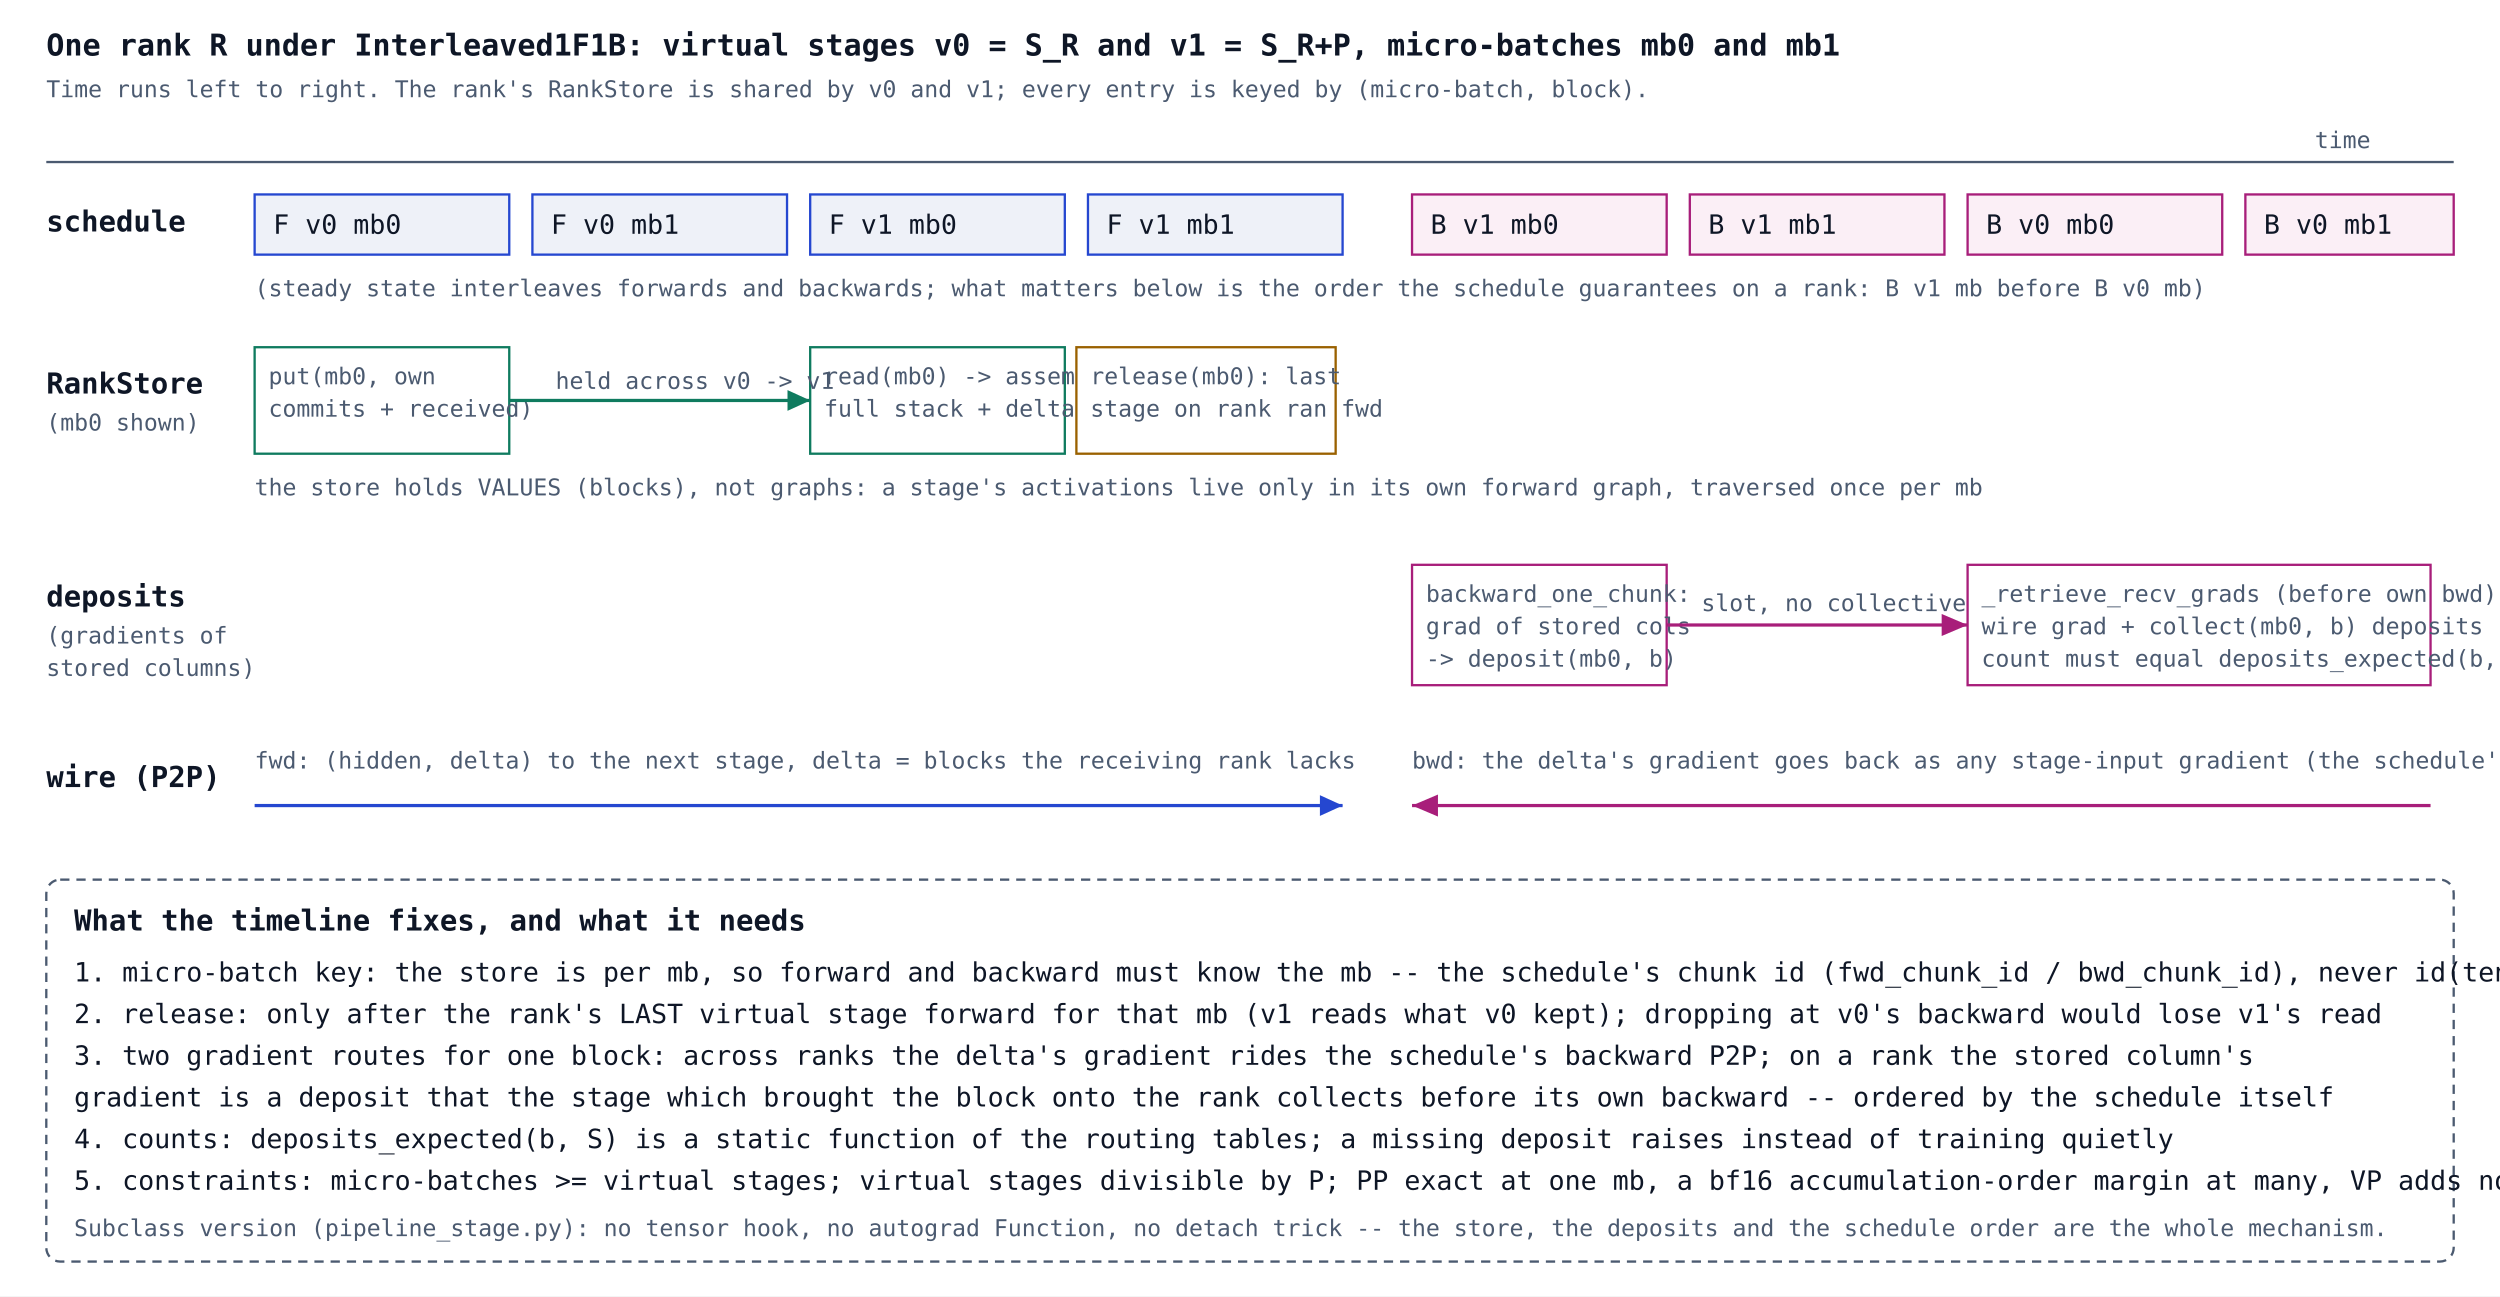
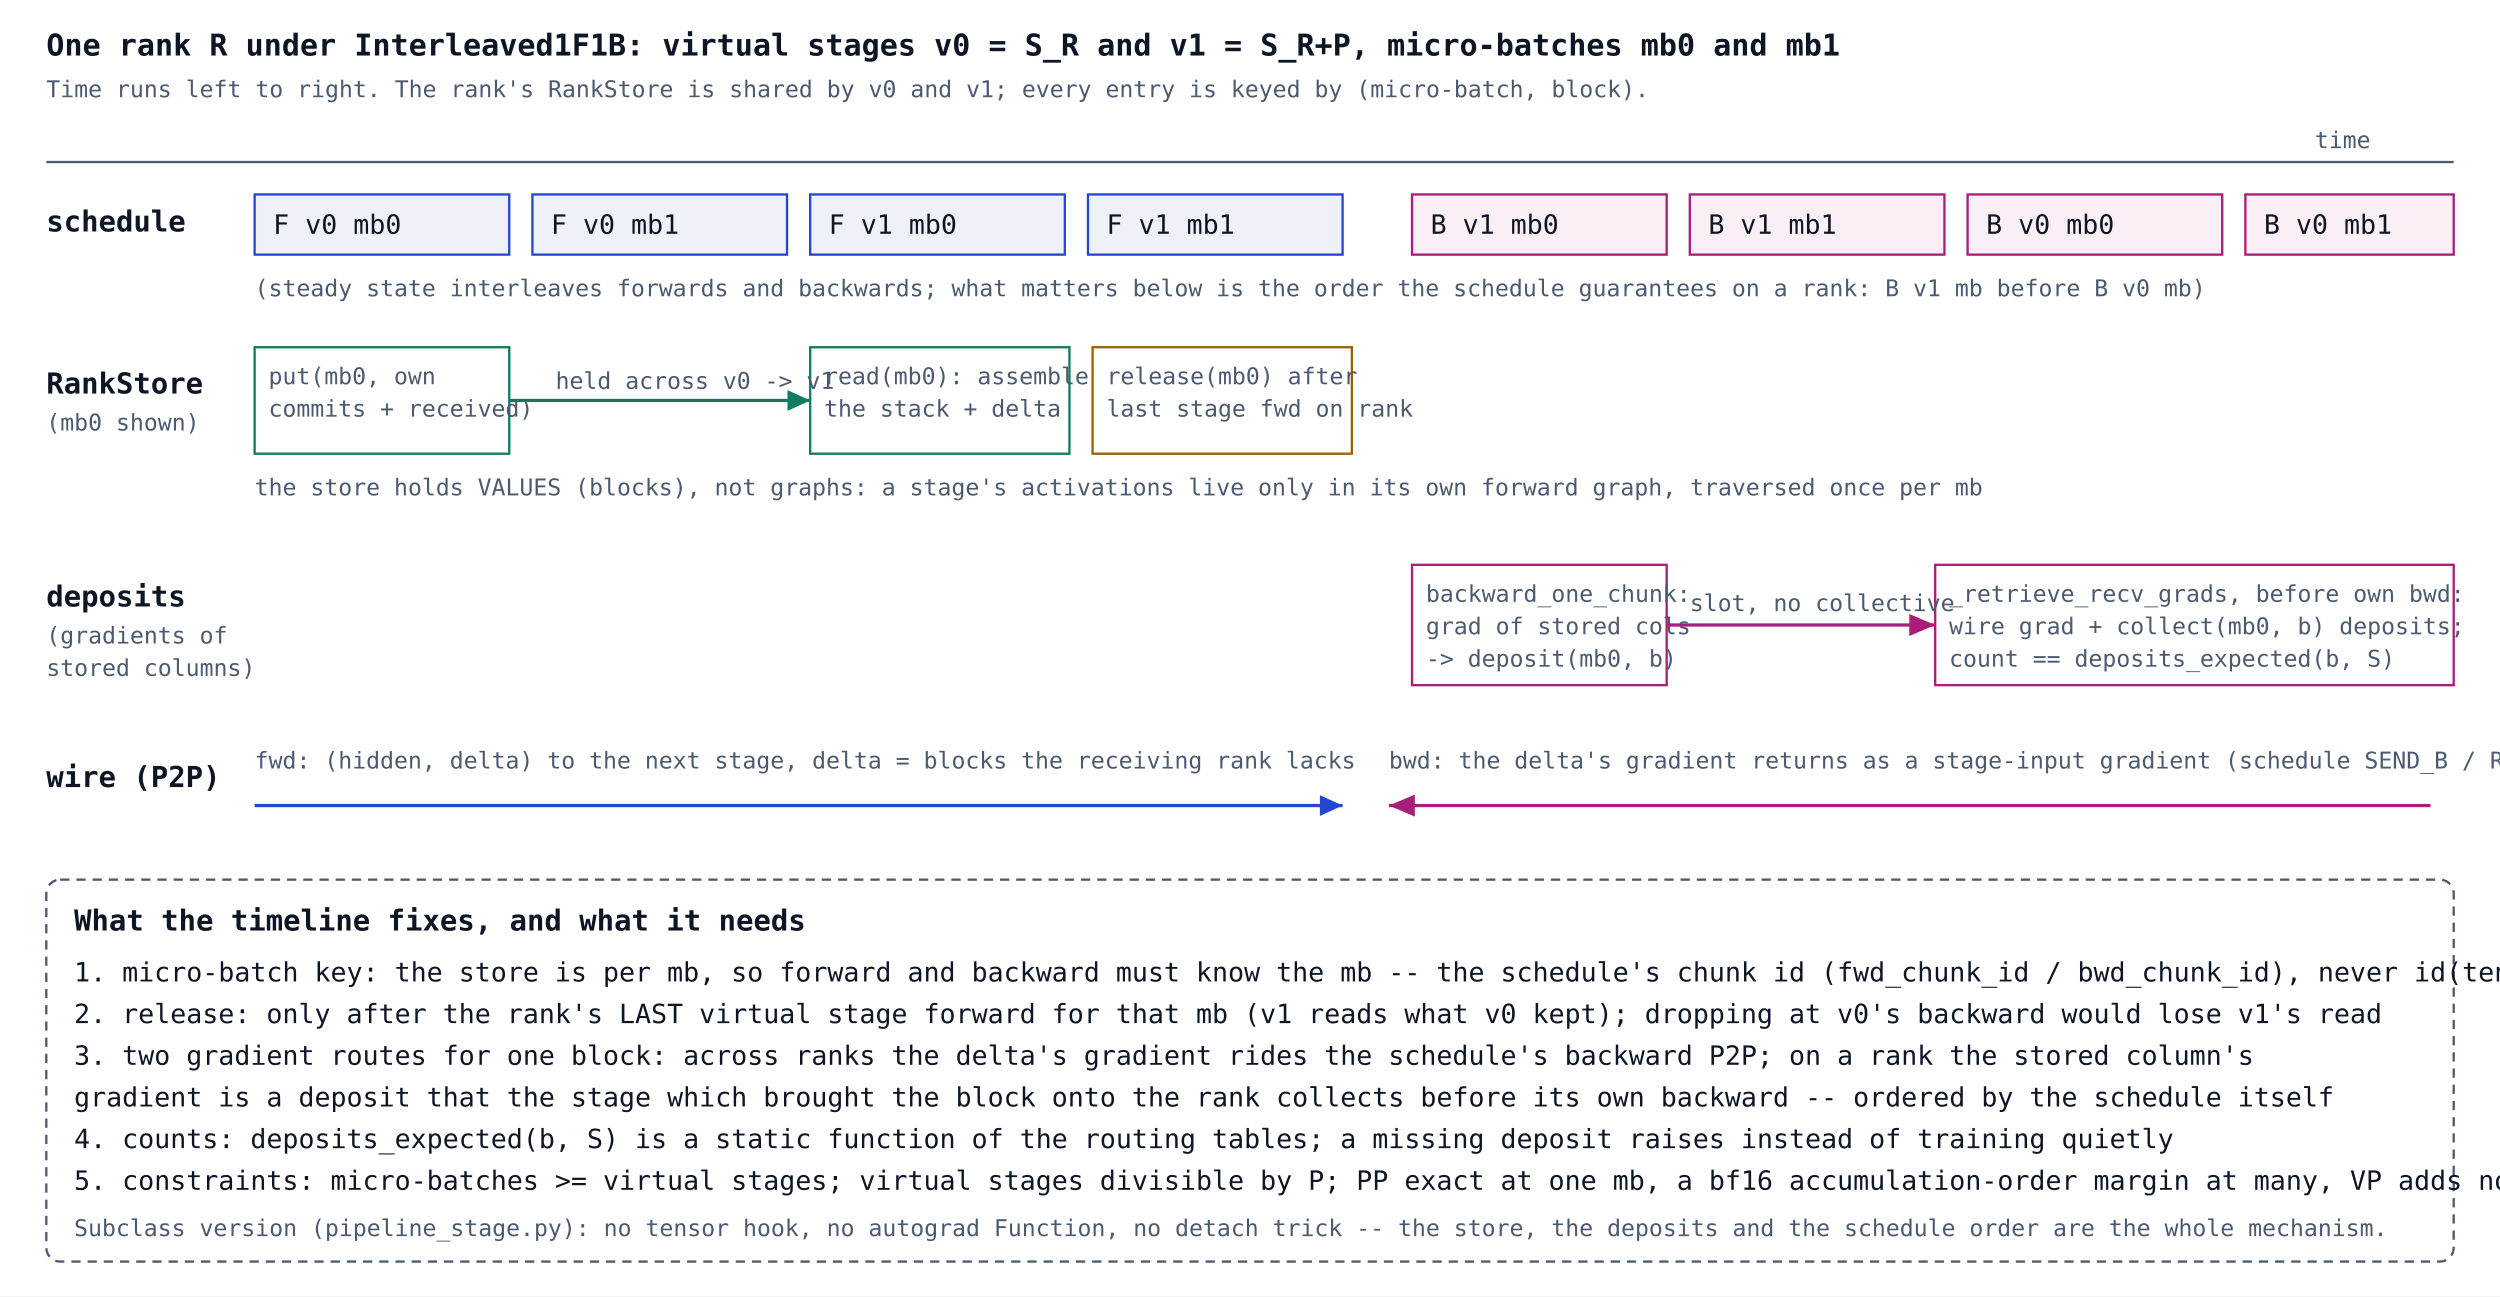
<svg xmlns="http://www.w3.org/2000/svg" width="1080" height="560" viewBox="0 0 1080 560" role="img" aria-label="One rank under Interleaved1F1B: the store's lifecycle per micro-batch and where deposits are collected">
  <style>
  text{font-family:ui-monospace,Menlo,Consolas,"DejaVu Sans Mono",monospace;fill:#0e1626}
  .t{font-size:11.5px}.s{font-size:10px;fill:#4b5a70}.b{font-size:12.5px;font-weight:700}.h{font-size:13px;font-weight:700}
</style>
  <rect width="1080" height="560" fill="#ffffff" />
  <defs>
    <marker id="ab" markerWidth="9" markerHeight="9" refX="7" refY="3.2" orient="auto">
      <path d="M0,0 L7,3.2 L0,6.4 Z" fill="#2547d0" />
    </marker>
    <marker id="am" markerWidth="10" markerHeight="10" refX="8" refY="3.4" orient="auto">
      <path d="M0,0 L8,3.4 L0,6.8 Z" fill="#a81e7a" />
    </marker>
    <marker id="ag" markerWidth="9" markerHeight="9" refX="7" refY="3.2" orient="auto">
      <path d="M0,0 L7,3.2 L0,6.4 Z" fill="#0f7b5f" />
    </marker>
  </defs>
  <text class="h" x="20" y="24">One rank R under Interleaved1F1B: virtual stages v0 = S_R and v1 = S_R+P, micro-batches mb0 and mb1</text>
  <text class="s" x="20" y="42">Time runs left to right. The rank's RankStore is shared by v0 and v1; every entry is keyed by (micro-batch, block).</text>
  <line x1="20" y1="70" x2="1060" y2="70" stroke="#4b5a70" />
  <text class="s" x="1000" y="64">time</text>
  <text class="b" x="20" y="100">schedule</text>
  <g>
    <rect x="110" y="84" width="110" height="26" fill="#eef1f8" stroke="#2547d0" />
    <text class="t" x="118" y="101">F v0 mb0</text>
    <rect x="230" y="84" width="110" height="26" fill="#eef1f8" stroke="#2547d0" />
    <text class="t" x="238" y="101">F v0 mb1</text>
    <rect x="350" y="84" width="110" height="26" fill="#eef1f8" stroke="#2547d0" />
    <text class="t" x="358" y="101">F v1 mb0</text>
    <rect x="470" y="84" width="110" height="26" fill="#eef1f8" stroke="#2547d0" />
    <text class="t" x="478" y="101">F v1 mb1</text>
    <rect x="610" y="84" width="110" height="26" fill="#fbeff6" stroke="#a81e7a" />
    <text class="t" x="618" y="101">B v1 mb0</text>
    <rect x="730" y="84" width="110" height="26" fill="#fbeff6" stroke="#a81e7a" />
    <text class="t" x="738" y="101">B v1 mb1</text>
    <rect x="850" y="84" width="110" height="26" fill="#fbeff6" stroke="#a81e7a" />
    <text class="t" x="858" y="101">B v0 mb0</text>
    <rect x="970" y="84" width="90" height="26" fill="#fbeff6" stroke="#a81e7a" />
    <text class="t" x="978" y="101">B v0 mb1</text>
  </g>
  <text class="s" x="110" y="128">(steady state interleaves forwards and backwards; what matters below is the order the schedule guarantees on a rank: B v1 mb before B v0 mb)</text>
  <text class="b" x="20" y="170">RankStore</text>
  <text class="s" x="20" y="186">(mb0 shown)</text>
  <g>
    <rect x="110" y="150" width="110" height="46" fill="#fff" stroke="#0f7b5f" />
    <text class="s" x="116" y="166">put(mb0, own</text>
    <text class="s" x="116" y="180">commits + received)</text>
-     <rect x="350" y="150" width="110" height="46" fill="#fff" stroke="#0f7b5f" />
-     <text class="s" x="356" y="166">read(mb0) -&gt; assemble</text>
-     <text class="s" x="356" y="180">full stack + delta</text>
-     <rect x="465" y="150" width="112" height="46" fill="#fff" stroke="#9a6100" />
-     <text class="s" x="471" y="166">release(mb0): last</text>
-     <text class="s" x="471" y="180">stage on rank ran fwd</text>
+     <rect x="350" y="150" width="112" height="46" fill="#fff" stroke="#0f7b5f" />
+     <text class="s" x="356" y="166">read(mb0): assemble</text>
+     <text class="s" x="356" y="180">the stack + delta</text>
+     <rect x="472" y="150" width="112" height="46" fill="#fff" stroke="#9a6100" />
+     <text class="s" x="478" y="166">release(mb0) after</text>
+     <text class="s" x="478" y="180">last stage fwd on rank</text>
    <path d="M220,173 L350,173" stroke="#0f7b5f" stroke-width="1.4" fill="none" marker-end="url(#ag)" />
    <text class="s" x="240" y="168">held across v0 -&gt; v1</text>
  </g>
  <text class="s" x="110" y="214">the store holds VALUES (blocks), not graphs: a stage's activations live only in its own forward graph, traversed once per mb</text>
  <text class="b" x="20" y="262">deposits</text>
  <text class="s" x="20" y="278">(gradients of</text>
  <text class="s" x="20" y="292">stored columns)</text>
  <g>
    <rect x="610" y="244" width="110" height="52" fill="#fff" stroke="#a81e7a" />
    <text class="s" x="616" y="260">backward_one_chunk:</text>
    <text class="s" x="616" y="274">grad of stored cols</text>
    <text class="s" x="616" y="288">-&gt; deposit(mb0, b)</text>
-     <rect x="850" y="244" width="200" height="52" fill="#fff" stroke="#a81e7a" />
-     <text class="s" x="856" y="260">_retrieve_recv_grads (before own bwd):</text>
-     <text class="s" x="856" y="274">wire grad + collect(mb0, b) deposits</text>
-     <text class="s" x="856" y="288">count must equal deposits_expected(b, S)</text>
-     <path d="M720,270 L850,270" stroke="#a81e7a" stroke-width="1.4" fill="none" marker-end="url(#am)" />
-     <text class="s" x="735" y="264">slot, no collective</text>
+     <rect x="836" y="244" width="224" height="52" fill="#fff" stroke="#a81e7a" />
+     <text class="s" x="842" y="260">_retrieve_recv_grads, before own bwd:</text>
+     <text class="s" x="842" y="274">wire grad + collect(mb0, b) deposits;</text>
+     <text class="s" x="842" y="288">count == deposits_expected(b, S)</text>
+     <path d="M720,270 L836,270" stroke="#a81e7a" stroke-width="1.4" fill="none" marker-end="url(#am)" />
+     <text class="s" x="730" y="264">slot, no collective</text>
  </g>
  <text class="b" x="20" y="340">wire (P2P)</text>
  <g>
    <text class="s" x="110" y="332">fwd: (hidden, delta) to the next stage, delta = blocks the receiving rank lacks</text>
    <path d="M110,348 L580,348" stroke="#2547d0" stroke-width="1.4" fill="none" marker-end="url(#ab)" />
-     <text class="s" x="610" y="332">bwd: the delta's gradient goes back as any stage-input gradient (the schedule's SEND_B / RECV_B)</text>
-     <path d="M1050,348 L610,348" stroke="#a81e7a" stroke-width="1.4" fill="none" marker-end="url(#am)" />
+     <text class="s" x="600" y="332">bwd: the delta's gradient returns as a stage-input gradient (schedule SEND_B / RECV_B)</text>
+     <path d="M1050,348 L600,348" stroke="#a81e7a" stroke-width="1.4" fill="none" marker-end="url(#am)" />
  </g>
  <rect x="20" y="380" width="1040" height="165" rx="6" fill="#ffffff" stroke="#4b5a70" stroke-dasharray="4,3" />
  <text class="b" x="32" y="402">What the timeline fixes, and what it needs</text>
  <text class="t" x="32" y="424">1. micro-batch key: the store is per mb, so forward and backward must know the mb -- the schedule's chunk id (fwd_chunk_id / bwd_chunk_id), never id(tensor)</text>
  <text class="t" x="32" y="442">2. release: only after the rank's LAST virtual stage forward for that mb (v1 reads what v0 kept); dropping at v0's backward would lose v1's read</text>
  <text class="t" x="32" y="460">3. two gradient routes for one block: across ranks the delta's gradient rides the schedule's backward P2P; on a rank the stored column's</text>
  <text class="t" x="32" y="478">   gradient is a deposit that the stage which brought the block onto the rank collects before its own backward -- ordered by the schedule itself</text>
  <text class="t" x="32" y="496">4. counts: deposits_expected(b, S) is a static function of the routing tables; a missing deposit raises instead of training quietly</text>
  <text class="t" x="32" y="514">5. constraints: micro-batches &gt;= virtual stages; virtual stages divisible by P; PP exact at one mb, a bf16 accumulation-order margin at many, VP adds nothing</text>
  <text class="s" x="32" y="534">Subclass version (pipeline_stage.py): no tensor hook, no autograd Function, no detach trick -- the store, the deposits and the schedule order are the whole mechanism.</text>
</svg>
